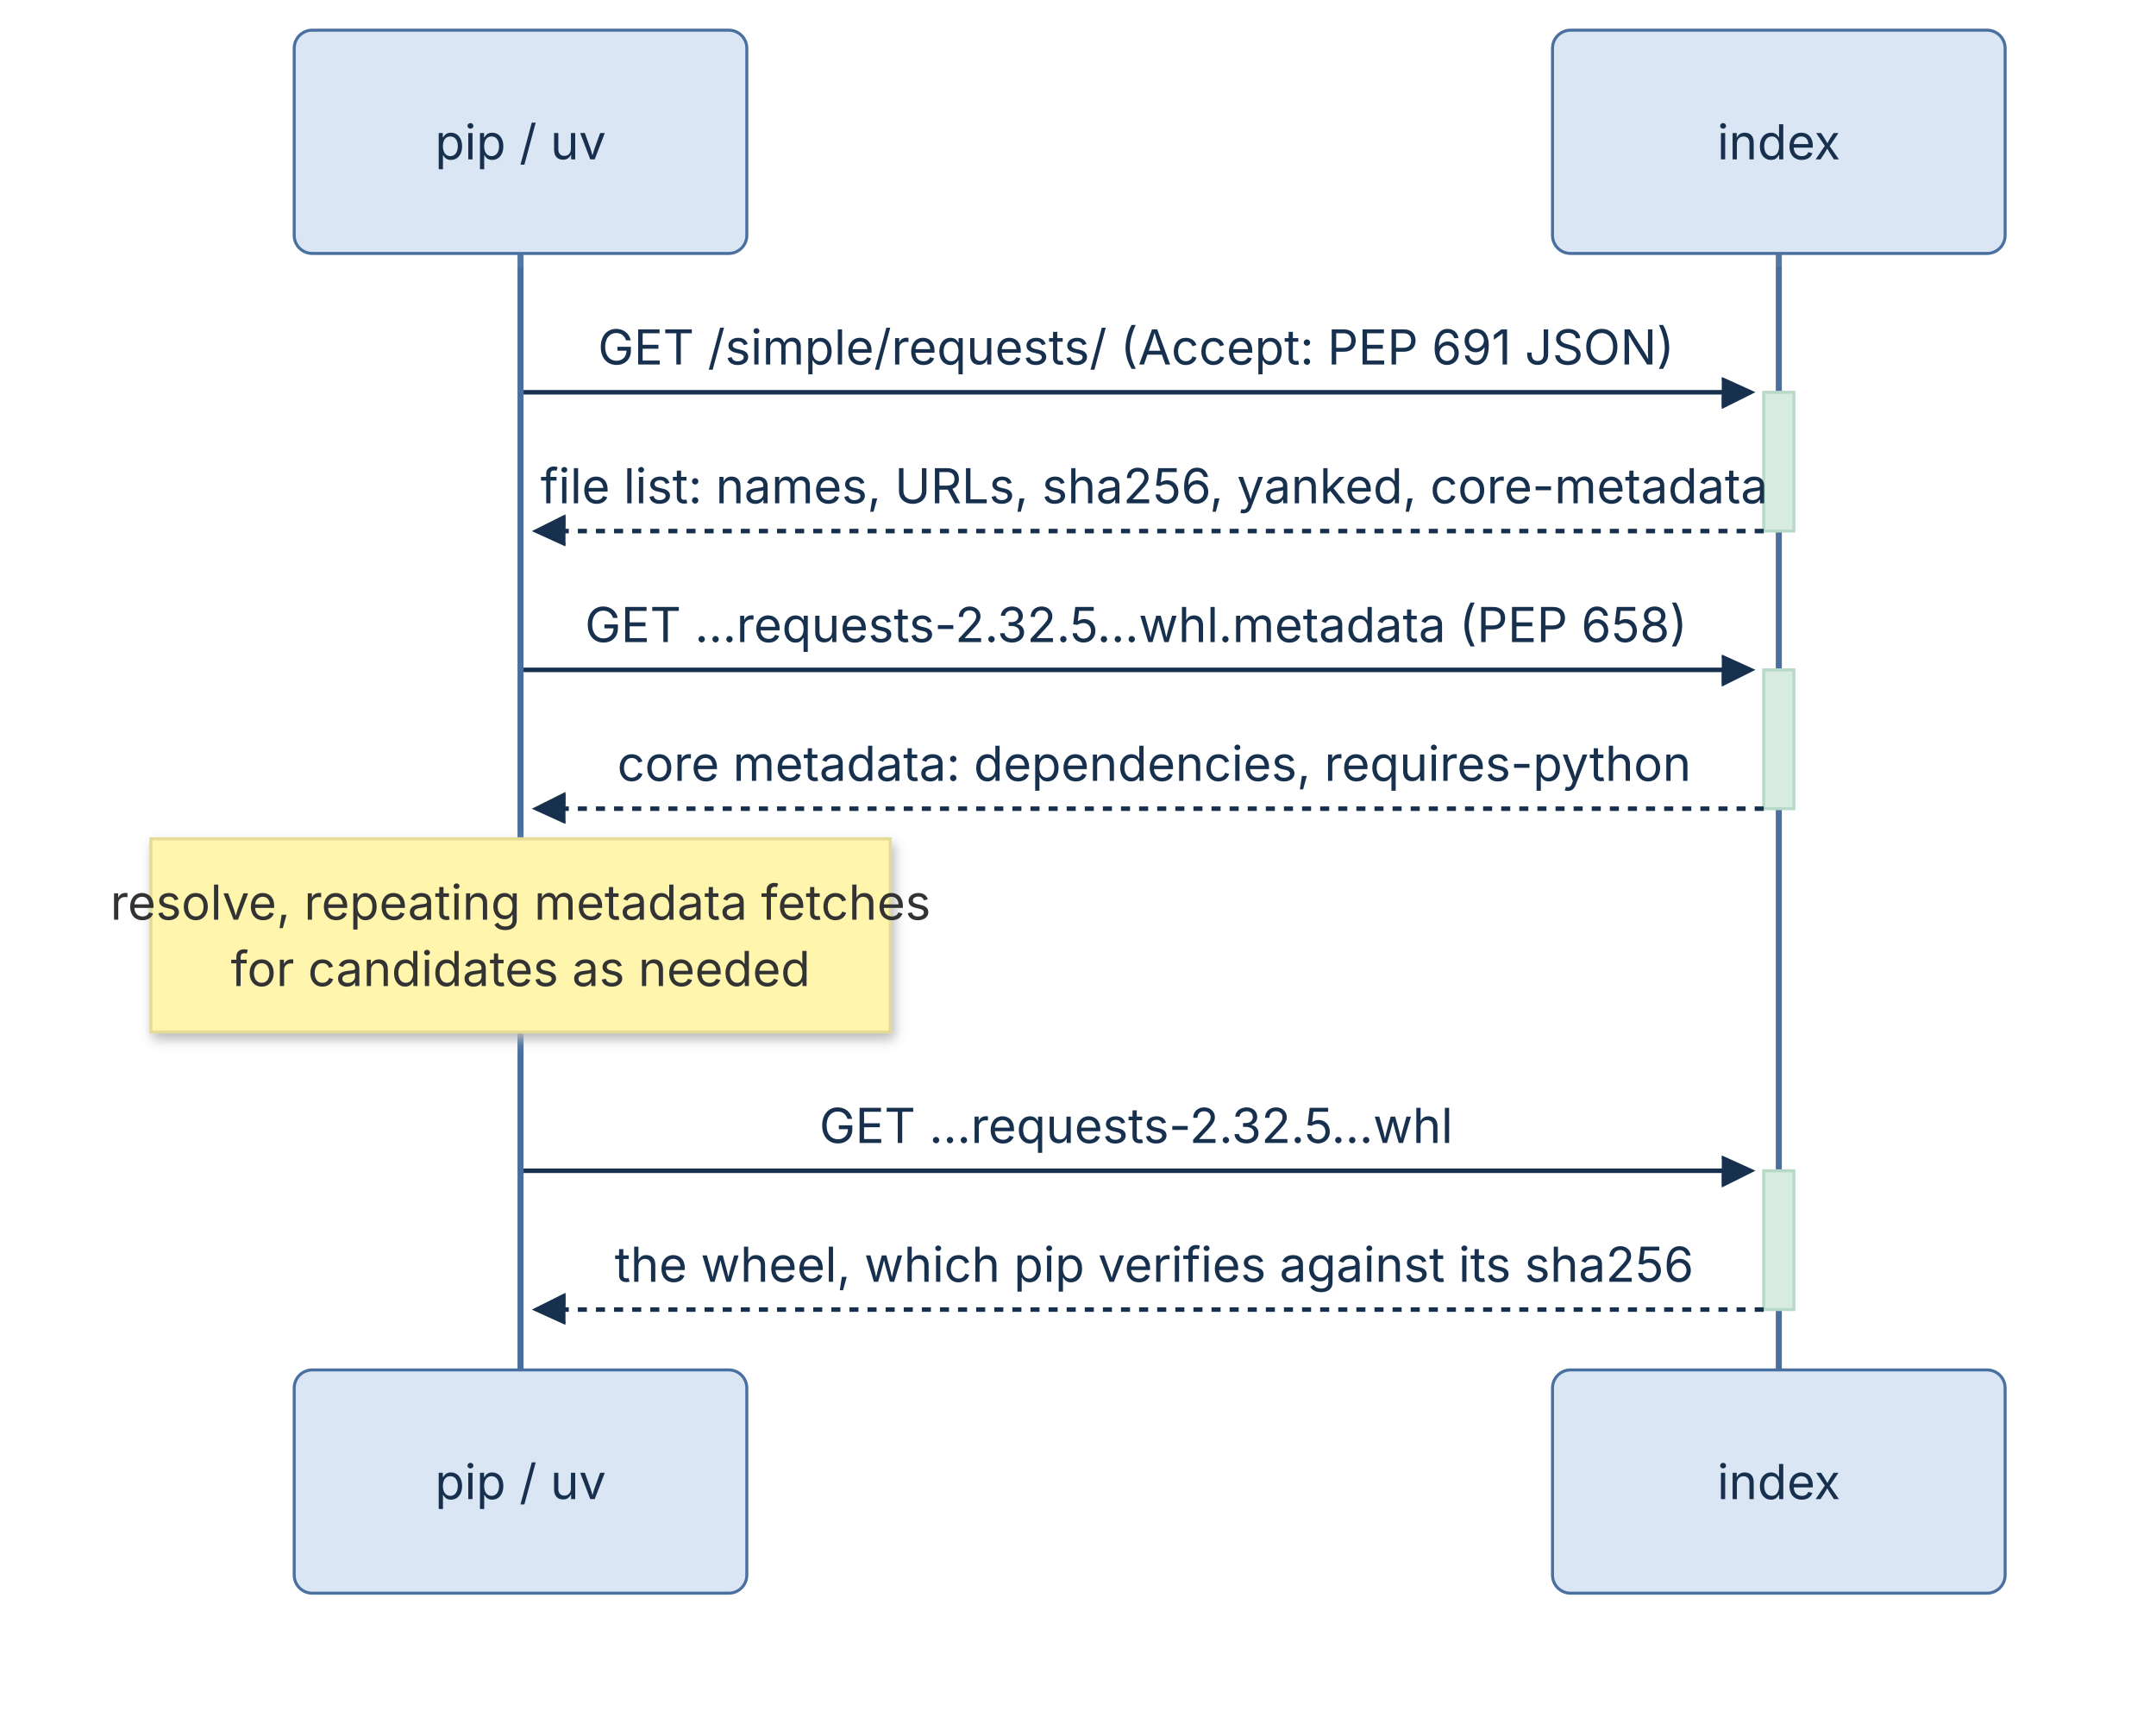
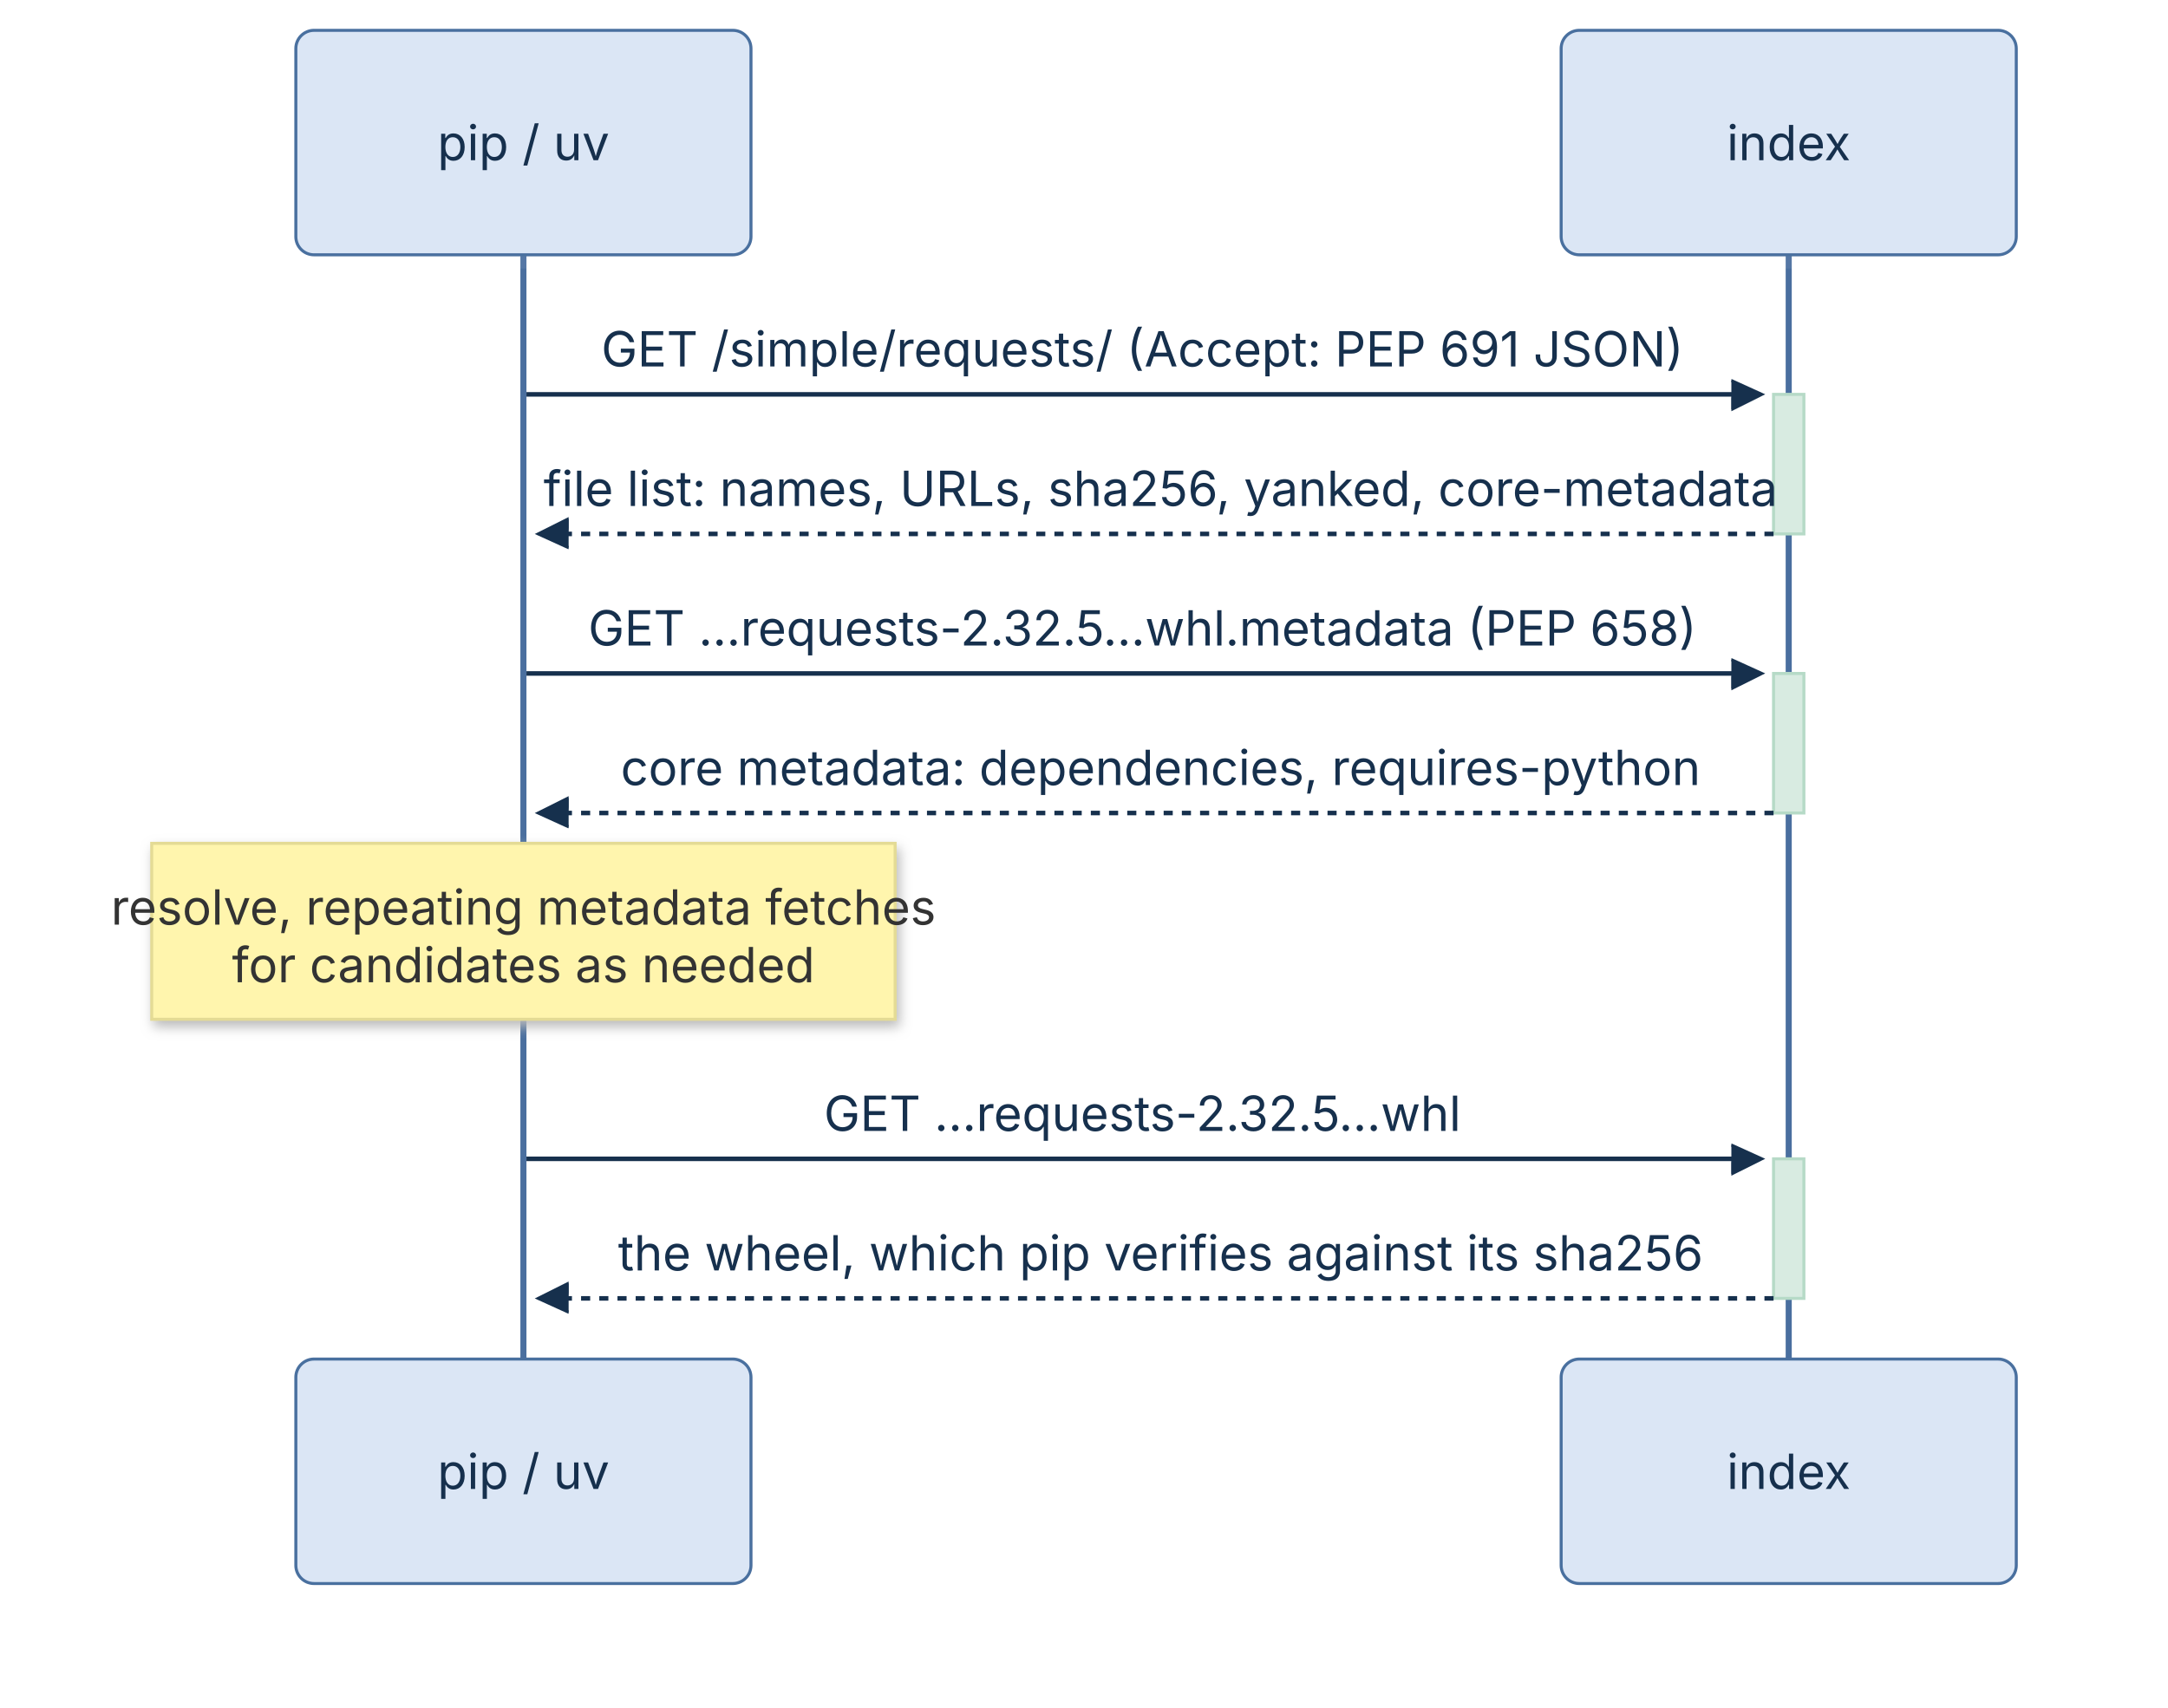
- <svg xmlns="http://www.w3.org/2000/svg" id="peryx-pypi-resolve-light" width="100%" style="max-width: 714.5px; background-color: transparent;" viewBox="-97.5 -10 714.5 569" role="graphics-document document" aria-roledescription="sequence">
+ <svg xmlns="http://www.w3.org/2000/svg" id="peryx-pypi-resolve-light" width="100%" style="max-width: 714.5px; background-color: transparent;" viewBox="-97.5 -10 714.5 563" role="graphics-document document" aria-roledescription="sequence">
  <g>
-     <rect x="417" y="444" fill="#eaeaea" stroke="#666" width="150" height="74" name="I" rx="6" ry="6" class="actor actor-bottom" data-look="neo" filter="url(#peryx-pypi-resolve-light-drop-shadow)" />
-     <text x="492" y="481" dominant-baseline="central" alignment-baseline="central" class="actor actor-box" style="text-anchor: middle; font-size: 16px; font-weight: 400;">
+     <rect x="417" y="438" fill="#eaeaea" stroke="#666" width="150" height="74" name="I" rx="6" ry="6" class="actor actor-bottom" data-look="neo" filter="url(#peryx-pypi-resolve-light-drop-shadow)" />
+     <text x="492" y="475" dominant-baseline="central" alignment-baseline="central" class="actor actor-box" style="text-anchor: middle; font-size: 16px; font-weight: 400;">
      <tspan x="492" dy="0">index</tspan>
    </text>
  </g>
  <g>
-     <rect x="0" y="444" fill="#eaeaea" stroke="#666" width="150" height="74" name="P" rx="6" ry="6" class="actor actor-bottom" data-look="neo" filter="url(#peryx-pypi-resolve-light-drop-shadow)" />
-     <text x="75" y="481" dominant-baseline="central" alignment-baseline="central" class="actor actor-box" style="text-anchor: middle; font-size: 16px; font-weight: 400;">
+     <rect x="0" y="438" fill="#eaeaea" stroke="#666" width="150" height="74" name="P" rx="6" ry="6" class="actor actor-bottom" data-look="neo" filter="url(#peryx-pypi-resolve-light-drop-shadow)" />
+     <text x="75" y="475" dominant-baseline="central" alignment-baseline="central" class="actor actor-box" style="text-anchor: middle; font-size: 16px; font-weight: 400;">
      <tspan x="75" dy="0">pip / uv</tspan>
    </text>
  </g>
  <g>
-     <line id="actor1" x1="492" y1="74" x2="492" y2="444" class="actor-line 200" stroke-width="0.5px" stroke="#999" name="I" data-et="life-line" data-id="I" />
+     <line id="actor1" x1="492" y1="74" x2="492" y2="438" class="actor-line 200" stroke-width="0.5px" stroke="#999" name="I" data-et="life-line" data-id="I" />
    <g id="root-1" data-look="neo" data-et="participant" data-type="participant" data-id="I">
      <rect x="417" y="0" fill="#eaeaea" stroke="#666" width="150" height="74" name="I" rx="6" ry="6" class="actor actor-top" data-look="neo" filter="url(#peryx-pypi-resolve-light-drop-shadow)" />
      <text x="492" y="37" dominant-baseline="central" alignment-baseline="central" class="actor actor-box" style="text-anchor: middle; font-size: 16px; font-weight: 400;">
        <tspan x="492" dy="0">index</tspan>
      </text>
    </g>
  </g>
  <g>
-     <line id="actor0" x1="75" y1="74" x2="75" y2="444" class="actor-line 200" stroke-width="0.5px" stroke="#999" name="P" data-et="life-line" data-id="P" />
+     <line id="actor0" x1="75" y1="74" x2="75" y2="438" class="actor-line 200" stroke-width="0.5px" stroke="#999" name="P" data-et="life-line" data-id="P" />
    <g id="root-0" data-look="neo" data-et="participant" data-type="participant" data-id="P">
      <rect x="0" y="0" fill="#eaeaea" stroke="#666" width="150" height="74" name="P" rx="6" ry="6" class="actor actor-top" data-look="neo" filter="url(#peryx-pypi-resolve-light-drop-shadow)" />
      <text x="75" y="37" dominant-baseline="central" alignment-baseline="central" class="actor actor-box" style="text-anchor: middle; font-size: 16px; font-weight: 400;">
        <tspan x="75" dy="0">pip / uv</tspan>
      </text>
    </g>
  </g>
  <style>#peryx-pypi-resolve-light{font-family:system-ui,-apple-system,sans-serif;font-size:16px;fill:#16304d;}@keyframes edge-animation-frame{from{stroke-dashoffset:0;}}@keyframes dash{to{stroke-dashoffset:0;}}#peryx-pypi-resolve-light .edge-animation-slow{stroke-dasharray:9,5!important;stroke-dashoffset:900;animation:dash 50s linear infinite;stroke-linecap:round;}#peryx-pypi-resolve-light .edge-animation-fast{stroke-dasharray:9,5!important;stroke-dashoffset:900;animation:dash 20s linear infinite;stroke-linecap:round;}#peryx-pypi-resolve-light .error-icon{fill:#f6e2d0;}#peryx-pypi-resolve-light .error-text{fill:#5a3212;stroke:#5a3212;}#peryx-pypi-resolve-light .edge-thickness-normal{stroke-width:1px;}#peryx-pypi-resolve-light .edge-thickness-thick{stroke-width:3.5px;}#peryx-pypi-resolve-light .edge-pattern-solid{stroke-dasharray:0;}#peryx-pypi-resolve-light .edge-thickness-invisible{stroke-width:0;fill:none;}#peryx-pypi-resolve-light .edge-pattern-dashed{stroke-dasharray:3;}#peryx-pypi-resolve-light .edge-pattern-dotted{stroke-dasharray:2;}#peryx-pypi-resolve-light .marker{fill:#6b6f76;stroke:#6b6f76;}#peryx-pypi-resolve-light .marker.cross{stroke:#6b6f76;}#peryx-pypi-resolve-light svg{font-family:system-ui,-apple-system,sans-serif;font-size:16px;}#peryx-pypi-resolve-light p{margin:0;}#peryx-pypi-resolve-light .actor{stroke:#4a6f9f;fill:#dbe6f5;stroke-width:1;}#peryx-pypi-resolve-light rect.actor.outer-path[data-look="neo"]{filter:drop-shadow( 1px 2px 2px rgba(185,185,185,1));}#peryx-pypi-resolve-light rect.note[data-look="neo"]{stroke:hsl(52.683, 60%, 73.922%);fill:#fff5ad;filter:drop-shadow( 1px 2px 2px rgba(185,185,185,1));}#peryx-pypi-resolve-light text.actor&gt;tspan{fill:#16304d;stroke:none;}#peryx-pypi-resolve-light .actor-line{stroke:#4a6f9f;}#peryx-pypi-resolve-light .innerArc{stroke-width:1.5;stroke-dasharray:none;}#peryx-pypi-resolve-light .messageLine0{stroke-width:1.5;stroke-dasharray:none;stroke:#16304d;}#peryx-pypi-resolve-light .messageLine1{stroke-width:1.5;stroke-dasharray:2,2;stroke:#16304d;}#peryx-pypi-resolve-light [id$="-arrowhead"] path{fill:#16304d;stroke:#16304d;}#peryx-pypi-resolve-light .sequenceNumber{fill:#949089;}#peryx-pypi-resolve-light [id$="-sequencenumber"]{fill:#16304d;}#peryx-pypi-resolve-light [id$="-crosshead"] path{fill:#16304d;stroke:#16304d;}#peryx-pypi-resolve-light .messageText{fill:#16304d;stroke:none;}#peryx-pypi-resolve-light .labelBox{stroke:#4a6f9f;fill:#dbe6f5;filter:drop-shadow( 1px 2px 2px rgba(185,185,185,1));}#peryx-pypi-resolve-light .labelText,#peryx-pypi-resolve-light .labelText&gt;tspan{fill:#16304d;stroke:none;}#peryx-pypi-resolve-light .loopText,#peryx-pypi-resolve-light .loopText&gt;tspan{fill:#16304d;stroke:none;}#peryx-pypi-resolve-light .sectionTitle,#peryx-pypi-resolve-light .sectionTitle&gt;tspan{fill:#16304d;stroke:none;}#peryx-pypi-resolve-light .loopLine{stroke-width:2px;stroke-dasharray:2,2;stroke:#4a6f9f;fill:#4a6f9f;}#peryx-pypi-resolve-light .note{stroke:hsl(52.683, 60%, 73.922%);fill:#fff5ad;}#peryx-pypi-resolve-light .noteText,#peryx-pypi-resolve-light .noteText&gt;tspan{fill:#333;stroke:none;}#peryx-pypi-resolve-light .activation0{fill:#d8ebe1;stroke:hsl(148.421, 32.203%, 78.431%);}#peryx-pypi-resolve-light .activation1{fill:#d8ebe1;stroke:hsl(148.421, 32.203%, 78.431%);}#peryx-pypi-resolve-light .activation2{fill:#d8ebe1;stroke:hsl(148.421, 32.203%, 78.431%);}#peryx-pypi-resolve-light .actorPopupMenu{position:absolute;}#peryx-pypi-resolve-light .actorPopupMenuPanel{position:absolute;fill:#dbe6f5;box-shadow:0px 8px 16px 0px rgba(0,0,0,0.2);filter:drop-shadow(3px 5px 2px rgb(0 0 0 / 0.4));}#peryx-pypi-resolve-light .actor-man circle,#peryx-pypi-resolve-light line{fill:#dbe6f5;stroke-width:2px;}#peryx-pypi-resolve-light g rect.rect{filter:drop-shadow( 1px 2px 2px rgba(185,185,185,1));stroke:#4a6f9f;}#peryx-pypi-resolve-light .node .neo-node{stroke:#4a6f9f;}#peryx-pypi-resolve-light [data-look="neo"].node rect,#peryx-pypi-resolve-light [data-look="neo"].cluster rect,#peryx-pypi-resolve-light [data-look="neo"].node polygon{stroke:url(#peryx-pypi-resolve-light-gradient);filter:drop-shadow( 1px 2px 2px rgba(185,185,185,1));}#peryx-pypi-resolve-light [data-look="neo"].swimlane.cluster rect{filter:none;}#peryx-pypi-resolve-light [data-look="neo"].node path{stroke:url(#peryx-pypi-resolve-light-gradient);stroke-width:1px;}#peryx-pypi-resolve-light [data-look="neo"].node .outer-path{filter:drop-shadow( 1px 2px 2px rgba(185,185,185,1));}#peryx-pypi-resolve-light [data-look="neo"].node .neo-line path{stroke:#4a6f9f;filter:none;}#peryx-pypi-resolve-light [data-look="neo"].node circle{stroke:url(#peryx-pypi-resolve-light-gradient);filter:drop-shadow( 1px 2px 2px rgba(185,185,185,1));}#peryx-pypi-resolve-light [data-look="neo"].node circle .state-start{fill:#000000;}#peryx-pypi-resolve-light [data-look="neo"].icon-shape .icon{fill:url(#peryx-pypi-resolve-light-gradient);filter:drop-shadow( 1px 2px 2px rgba(185,185,185,1));}#peryx-pypi-resolve-light [data-look="neo"].icon-shape .icon-neo path{stroke:url(#peryx-pypi-resolve-light-gradient);filter:drop-shadow( 1px 2px 2px rgba(185,185,185,1));}#peryx-pypi-resolve-light .accent&gt;*{fill:rgb(219, 230, 245)!important;stroke:rgb(74, 111, 159)!important;color:rgb(22, 48, 77)!important;}#peryx-pypi-resolve-light .good&gt;*{fill:rgb(216, 235, 225)!important;stroke:rgb(63, 132, 103)!important;color:rgb(20, 64, 47)!important;}#peryx-pypi-resolve-light .warn&gt;*{fill:rgb(246, 226, 208)!important;stroke:rgb(176, 111, 54)!important;color:rgb(90, 50, 18)!important;}#peryx-pypi-resolve-light :root{--mermaid-font-family:"trebuchet ms",verdana,arial,sans-serif;}</style>
  <g />
  <defs>
    <symbol id="peryx-pypi-resolve-light-computer" width="24" height="24">
      <path transform="scale(.5)" d="M2 2v13h20v-13h-20zm18 11h-16v-9h16v9zm-10.228 6l.466-1h3.524l.467 1h-4.457zm14.228 3h-24l2-6h2.104l-1.33 4h18.45l-1.297-4h2.073l2 6zm-5-10h-14v-7h14v7z" />
    </symbol>
  </defs>
  <defs>
    <symbol id="peryx-pypi-resolve-light-database" fill-rule="evenodd" clip-rule="evenodd">
      <path transform="scale(.5)" d="M12.258.001l.256.004.255.005.253.008.251.01.249.012.247.015.246.016.242.019.241.02.239.023.236.024.233.027.231.028.229.031.225.032.223.034.22.036.217.038.214.04.211.041.208.043.205.045.201.046.198.048.194.05.191.051.187.053.183.054.18.056.175.057.172.059.168.06.163.061.16.063.155.064.15.066.074.033.073.033.071.034.07.034.069.035.068.035.067.035.066.035.064.036.064.036.062.036.06.036.06.037.058.037.058.037.055.038.055.038.053.038.052.038.051.039.05.039.048.039.047.039.045.04.044.04.043.04.041.04.04.041.039.041.037.041.036.041.034.041.033.042.032.042.03.042.029.042.027.042.026.043.024.043.023.043.021.043.02.043.018.044.017.043.015.044.013.044.012.044.011.045.009.044.007.045.006.045.004.045.002.045.001.045v17l-.001.045-.002.045-.004.045-.006.045-.007.045-.009.044-.011.045-.012.044-.013.044-.015.044-.017.043-.018.044-.02.043-.021.043-.023.043-.024.043-.026.043-.027.042-.029.042-.03.042-.032.042-.033.042-.034.041-.036.041-.037.041-.039.041-.04.041-.041.04-.043.04-.044.04-.045.04-.047.039-.048.039-.05.039-.051.039-.052.038-.053.038-.055.038-.055.038-.058.037-.058.037-.06.037-.06.036-.062.036-.064.036-.064.036-.066.035-.067.035-.068.035-.069.035-.07.034-.071.034-.073.033-.074.033-.15.066-.155.064-.16.063-.163.061-.168.06-.172.059-.175.057-.18.056-.183.054-.187.053-.191.051-.194.05-.198.048-.201.046-.205.045-.208.043-.211.041-.214.04-.217.038-.22.036-.223.034-.225.032-.229.031-.231.028-.233.027-.236.024-.239.023-.241.02-.242.019-.246.016-.247.015-.249.012-.251.01-.253.008-.255.005-.256.004-.258.001-.258-.001-.256-.004-.255-.005-.253-.008-.251-.01-.249-.012-.247-.015-.245-.016-.243-.019-.241-.02-.238-.023-.236-.024-.234-.027-.231-.028-.228-.031-.226-.032-.223-.034-.22-.036-.217-.038-.214-.04-.211-.041-.208-.043-.204-.045-.201-.046-.198-.048-.195-.05-.19-.051-.187-.053-.184-.054-.179-.056-.176-.057-.172-.059-.167-.06-.164-.061-.159-.063-.155-.064-.151-.066-.074-.033-.072-.033-.072-.034-.07-.034-.069-.035-.068-.035-.067-.035-.066-.035-.064-.036-.063-.036-.062-.036-.061-.036-.06-.037-.058-.037-.057-.037-.056-.038-.055-.038-.053-.038-.052-.038-.051-.039-.049-.039-.049-.039-.046-.039-.046-.04-.044-.04-.043-.04-.041-.04-.04-.041-.039-.041-.037-.041-.036-.041-.034-.041-.033-.042-.032-.042-.03-.042-.029-.042-.027-.042-.026-.043-.024-.043-.023-.043-.021-.043-.02-.043-.018-.044-.017-.043-.015-.044-.013-.044-.012-.044-.011-.045-.009-.044-.007-.045-.006-.045-.004-.045-.002-.045-.001-.045v-17l.001-.045.002-.045.004-.045.006-.045.007-.045.009-.044.011-.045.012-.044.013-.044.015-.044.017-.043.018-.044.02-.043.021-.043.023-.043.024-.043.026-.043.027-.042.029-.042.03-.042.032-.042.033-.042.034-.041.036-.041.037-.041.039-.041.04-.041.041-.04.043-.04.044-.04.046-.04.046-.039.049-.039.049-.039.051-.039.052-.038.053-.038.055-.038.056-.038.057-.037.058-.037.06-.037.061-.036.062-.036.063-.036.064-.036.066-.035.067-.035.068-.035.069-.035.07-.034.072-.034.072-.033.074-.033.151-.066.155-.064.159-.063.164-.061.167-.06.172-.059.176-.057.179-.056.184-.054.187-.053.19-.051.195-.05.198-.048.201-.046.204-.045.208-.043.211-.041.214-.04.217-.038.22-.036.223-.034.226-.032.228-.031.231-.028.234-.027.236-.024.238-.023.241-.02.243-.019.245-.016.247-.015.249-.012.251-.01.253-.008.255-.005.256-.004.258-.001.258.001zm-9.258 20.499v.01l.001.021.003.021.004.022.005.021.006.022.007.022.009.023.01.022.011.023.012.023.013.023.015.023.016.024.017.023.018.024.019.024.021.024.022.025.023.024.024.025.052.049.056.05.061.051.066.051.07.051.075.051.079.052.084.052.088.052.092.052.097.052.102.051.105.052.11.052.114.051.119.051.123.051.127.05.131.05.135.05.139.048.144.049.147.047.152.047.155.047.16.045.163.045.167.043.171.043.176.041.178.041.183.039.187.039.19.037.194.035.197.035.202.033.204.031.209.03.212.029.216.027.219.025.222.024.226.021.23.02.233.018.236.016.24.015.243.012.246.01.249.008.253.005.256.004.259.001.26-.001.257-.004.254-.005.25-.008.247-.011.244-.012.241-.014.237-.016.233-.018.231-.021.226-.021.224-.024.22-.026.216-.027.212-.028.21-.031.205-.031.202-.034.198-.034.194-.036.191-.037.187-.039.183-.04.179-.04.175-.042.172-.043.168-.044.163-.045.16-.046.155-.046.152-.047.148-.048.143-.049.139-.049.136-.05.131-.05.126-.05.123-.051.118-.052.114-.051.11-.052.106-.052.101-.052.096-.052.092-.052.088-.053.083-.051.079-.052.074-.052.07-.051.065-.051.06-.051.056-.05.051-.05.023-.024.023-.025.021-.024.02-.024.019-.024.018-.024.017-.024.015-.023.014-.024.013-.023.012-.023.01-.023.01-.022.008-.022.006-.022.006-.022.004-.022.004-.021.001-.021.001-.021v-4.127l-.077.055-.08.053-.083.054-.085.053-.087.052-.09.052-.093.051-.095.05-.097.05-.1.049-.102.049-.105.048-.106.047-.109.047-.111.046-.114.045-.115.045-.118.044-.12.043-.122.042-.124.042-.126.041-.128.04-.13.04-.132.038-.134.038-.135.037-.138.037-.139.035-.142.035-.143.034-.144.033-.147.032-.148.031-.15.03-.151.03-.153.029-.154.027-.156.027-.158.026-.159.025-.161.024-.162.023-.163.022-.165.021-.166.02-.167.019-.169.018-.169.017-.171.016-.173.015-.173.014-.175.013-.175.012-.177.011-.178.01-.179.008-.179.008-.181.006-.182.005-.182.004-.184.003-.184.002h-.37l-.184-.002-.184-.003-.182-.004-.182-.005-.181-.006-.179-.008-.179-.008-.178-.01-.176-.011-.176-.012-.175-.013-.173-.014-.172-.015-.171-.016-.17-.017-.169-.018-.167-.019-.166-.02-.165-.021-.163-.022-.162-.023-.161-.024-.159-.025-.157-.026-.156-.027-.155-.027-.153-.029-.151-.03-.15-.03-.148-.031-.146-.032-.145-.033-.143-.034-.141-.035-.14-.035-.137-.037-.136-.037-.134-.038-.132-.038-.13-.04-.128-.04-.126-.041-.124-.042-.122-.042-.12-.044-.117-.043-.116-.045-.113-.045-.112-.046-.109-.047-.106-.047-.105-.048-.102-.049-.1-.049-.097-.05-.095-.05-.093-.052-.09-.051-.087-.052-.085-.053-.083-.054-.08-.054-.077-.054v4.127zm0-5.654v.011l.001.021.003.021.004.021.005.022.006.022.007.022.009.022.01.022.011.023.012.023.013.023.015.024.016.023.017.024.018.024.019.024.021.024.022.024.023.025.024.024.052.05.056.05.061.05.066.051.07.051.075.052.079.051.084.052.088.052.092.052.097.052.102.052.105.052.11.051.114.051.119.052.123.05.127.051.131.05.135.049.139.049.144.048.147.048.152.047.155.046.16.045.163.045.167.044.171.042.176.042.178.04.183.04.187.038.19.037.194.036.197.034.202.033.204.032.209.03.212.028.216.027.219.025.222.024.226.022.23.02.233.018.236.016.24.014.243.012.246.01.249.008.253.006.256.003.259.001.26-.001.257-.003.254-.006.25-.008.247-.01.244-.012.241-.015.237-.016.233-.018.231-.02.226-.022.224-.024.22-.025.216-.027.212-.029.21-.03.205-.032.202-.033.198-.035.194-.036.191-.037.187-.039.183-.039.179-.041.175-.042.172-.043.168-.044.163-.045.16-.045.155-.047.152-.047.148-.048.143-.048.139-.05.136-.049.131-.05.126-.051.123-.051.118-.051.114-.052.11-.052.106-.052.101-.052.096-.052.092-.052.088-.052.083-.052.079-.052.074-.051.07-.052.065-.051.06-.05.056-.051.051-.049.023-.025.023-.024.021-.025.02-.024.019-.024.018-.024.017-.024.015-.023.014-.023.013-.024.012-.022.01-.023.01-.023.008-.022.006-.022.006-.022.004-.021.004-.022.001-.021.001-.021v-4.139l-.077.054-.08.054-.083.054-.085.052-.087.053-.09.051-.093.051-.095.051-.097.05-.1.049-.102.049-.105.048-.106.047-.109.047-.111.046-.114.045-.115.044-.118.044-.12.044-.122.042-.124.042-.126.041-.128.04-.13.039-.132.039-.134.038-.135.037-.138.036-.139.036-.142.035-.143.033-.144.033-.147.033-.148.031-.15.03-.151.03-.153.028-.154.028-.156.027-.158.026-.159.025-.161.024-.162.023-.163.022-.165.021-.166.02-.167.019-.169.018-.169.017-.171.016-.173.015-.173.014-.175.013-.175.012-.177.011-.178.009-.179.009-.179.007-.181.007-.182.005-.182.004-.184.003-.184.002h-.37l-.184-.002-.184-.003-.182-.004-.182-.005-.181-.007-.179-.007-.179-.009-.178-.009-.176-.011-.176-.012-.175-.013-.173-.014-.172-.015-.171-.016-.17-.017-.169-.018-.167-.019-.166-.02-.165-.021-.163-.022-.162-.023-.161-.024-.159-.025-.157-.026-.156-.027-.155-.028-.153-.028-.151-.03-.15-.03-.148-.031-.146-.033-.145-.033-.143-.033-.141-.035-.14-.036-.137-.036-.136-.037-.134-.038-.132-.039-.13-.039-.128-.04-.126-.041-.124-.042-.122-.043-.12-.043-.117-.044-.116-.044-.113-.046-.112-.046-.109-.046-.106-.047-.105-.048-.102-.049-.1-.049-.097-.05-.095-.051-.093-.051-.09-.051-.087-.053-.085-.052-.083-.054-.08-.054-.077-.054v4.139zm0-5.666v.011l.001.02.003.022.004.021.005.022.006.021.007.022.009.023.01.022.011.023.012.023.013.023.015.023.016.024.017.024.018.023.019.024.021.025.022.024.023.024.024.025.052.05.056.05.061.05.066.051.07.051.075.052.079.051.084.052.088.052.092.052.097.052.102.052.105.051.11.052.114.051.119.051.123.051.127.05.131.05.135.05.139.049.144.048.147.048.152.047.155.046.16.045.163.045.167.043.171.043.176.042.178.04.183.04.187.038.19.037.194.036.197.034.202.033.204.032.209.03.212.028.216.027.219.025.222.024.226.021.23.02.233.018.236.017.24.014.243.012.246.01.249.008.253.006.256.003.259.001.26-.001.257-.003.254-.006.25-.008.247-.01.244-.013.241-.014.237-.016.233-.018.231-.02.226-.022.224-.024.22-.025.216-.027.212-.029.21-.03.205-.032.202-.033.198-.035.194-.036.191-.037.187-.039.183-.039.179-.041.175-.042.172-.043.168-.044.163-.045.16-.045.155-.047.152-.047.148-.048.143-.049.139-.049.136-.049.131-.051.126-.05.123-.051.118-.052.114-.051.11-.052.106-.052.101-.052.096-.052.092-.052.088-.052.083-.052.079-.052.074-.052.07-.051.065-.051.06-.051.056-.05.051-.049.023-.025.023-.025.021-.024.02-.024.019-.024.018-.024.017-.024.015-.023.014-.024.013-.023.012-.023.01-.022.01-.023.008-.022.006-.022.006-.022.004-.022.004-.021.001-.021.001-.021v-4.153l-.077.054-.08.054-.083.053-.085.053-.087.053-.09.051-.093.051-.095.051-.097.05-.1.049-.102.048-.105.048-.106.048-.109.046-.111.046-.114.046-.115.044-.118.044-.12.043-.122.043-.124.042-.126.041-.128.04-.13.039-.132.039-.134.038-.135.037-.138.036-.139.036-.142.034-.143.034-.144.033-.147.032-.148.032-.15.03-.151.03-.153.028-.154.028-.156.027-.158.026-.159.024-.161.024-.162.023-.163.023-.165.021-.166.02-.167.019-.169.018-.169.017-.171.016-.173.015-.173.014-.175.013-.175.012-.177.01-.178.01-.179.009-.179.007-.181.006-.182.006-.182.004-.184.003-.184.001-.185.001-.185-.001-.184-.001-.184-.003-.182-.004-.182-.006-.181-.006-.179-.007-.179-.009-.178-.01-.176-.01-.176-.012-.175-.013-.173-.014-.172-.015-.171-.016-.17-.017-.169-.018-.167-.019-.166-.02-.165-.021-.163-.023-.162-.023-.161-.024-.159-.024-.157-.026-.156-.027-.155-.028-.153-.028-.151-.03-.15-.03-.148-.032-.146-.032-.145-.033-.143-.034-.141-.034-.14-.036-.137-.036-.136-.037-.134-.038-.132-.039-.13-.039-.128-.041-.126-.041-.124-.041-.122-.043-.12-.043-.117-.044-.116-.044-.113-.046-.112-.046-.109-.046-.106-.048-.105-.048-.102-.048-.1-.05-.097-.049-.095-.051-.093-.051-.09-.052-.087-.052-.085-.053-.083-.053-.08-.054-.077-.054v4.153zm8.74-8.179l-.257.004-.254.005-.25.008-.247.011-.244.012-.241.014-.237.016-.233.018-.231.021-.226.022-.224.023-.22.026-.216.027-.212.028-.21.031-.205.032-.202.033-.198.034-.194.036-.191.038-.187.038-.183.04-.179.041-.175.042-.172.043-.168.043-.163.045-.16.046-.155.046-.152.048-.148.048-.143.048-.139.049-.136.05-.131.05-.126.051-.123.051-.118.051-.114.052-.11.052-.106.052-.101.052-.096.052-.092.052-.088.052-.083.052-.079.052-.074.051-.07.052-.065.051-.06.05-.056.05-.051.05-.023.025-.023.024-.021.024-.02.025-.019.024-.018.024-.017.023-.015.024-.014.023-.013.023-.012.023-.01.023-.01.022-.008.022-.006.023-.006.021-.004.022-.004.021-.001.021-.001.021.001.021.001.021.004.021.004.022.006.021.006.023.008.022.01.022.01.023.012.023.013.023.014.023.015.024.017.023.018.024.019.024.02.025.021.024.023.024.023.025.051.05.056.05.06.05.065.051.07.052.074.051.079.052.083.052.088.052.092.052.096.052.101.052.106.052.11.052.114.052.118.051.123.051.126.051.131.05.136.05.139.049.143.048.148.048.152.048.155.046.16.046.163.045.168.043.172.043.175.042.179.041.183.04.187.038.191.038.194.036.198.034.202.033.205.032.21.031.212.028.216.027.22.026.224.023.226.022.231.021.233.018.237.016.241.014.244.012.247.011.25.008.254.005.257.004.26.001.26-.001.257-.004.254-.005.25-.008.247-.011.244-.012.241-.014.237-.016.233-.018.231-.021.226-.022.224-.023.22-.026.216-.027.212-.028.21-.031.205-.032.202-.033.198-.034.194-.036.191-.038.187-.038.183-.04.179-.041.175-.042.172-.043.168-.043.163-.045.16-.046.155-.046.152-.048.148-.048.143-.048.139-.049.136-.05.131-.05.126-.051.123-.051.118-.051.114-.052.11-.052.106-.052.101-.052.096-.052.092-.052.088-.052.083-.052.079-.052.074-.051.07-.052.065-.051.06-.05.056-.05.051-.05.023-.025.023-.024.021-.024.02-.025.019-.024.018-.024.017-.023.015-.024.014-.023.013-.023.012-.023.01-.023.01-.022.008-.022.006-.023.006-.021.004-.022.004-.021.001-.021.001-.021-.001-.021-.001-.021-.004-.021-.004-.022-.006-.021-.006-.023-.008-.022-.01-.022-.01-.023-.012-.023-.013-.023-.014-.023-.015-.024-.017-.023-.018-.024-.019-.024-.02-.025-.021-.024-.023-.024-.023-.025-.051-.05-.056-.05-.06-.05-.065-.051-.07-.052-.074-.051-.079-.052-.083-.052-.088-.052-.092-.052-.096-.052-.101-.052-.106-.052-.11-.052-.114-.052-.118-.051-.123-.051-.126-.051-.131-.05-.136-.05-.139-.049-.143-.048-.148-.048-.152-.048-.155-.046-.16-.046-.163-.045-.168-.043-.172-.043-.175-.042-.179-.041-.183-.04-.187-.038-.191-.038-.194-.036-.198-.034-.202-.033-.205-.032-.21-.031-.212-.028-.216-.027-.22-.026-.224-.023-.226-.022-.231-.021-.233-.018-.237-.016-.241-.014-.244-.012-.247-.011-.25-.008-.254-.005-.257-.004-.26-.001-.26.001z" />
    </symbol>
  </defs>
  <defs>
    <symbol id="peryx-pypi-resolve-light-clock" width="24" height="24">
      <path transform="scale(.5)" d="M12 2c5.514 0 10 4.486 10 10s-4.486 10-10 10-10-4.486-10-10 4.486-10 10-10zm0-2c-6.627 0-12 5.373-12 12s5.373 12 12 12 12-5.373 12-12-5.373-12-12-12zm5.848 12.459c.202.038.202.333.001.372-1.907.361-6.045 1.111-6.547 1.111-.719 0-1.301-.582-1.301-1.301 0-.512.77-5.447 1.125-7.445.034-.192.312-.181.343.014l.985 6.238 5.394 1.011z" />
    </symbol>
  </defs>
  <defs>
    <marker id="peryx-pypi-resolve-light-arrowhead" refX="7.9" refY="5" markerUnits="userSpaceOnUse" markerWidth="12" markerHeight="12" orient="auto-start-reverse">
      <path d="M -1 0 L 10 5 L 0 10 z" />
    </marker>
  </defs>
  <defs>
    <marker id="peryx-pypi-resolve-light-crosshead" markerWidth="15" markerHeight="8" orient="auto" refX="4" refY="4.5">
      <path fill="none" stroke="#000000" stroke-width="1pt" d="M 1,2 L 6,7 M 6,2 L 1,7" style="stroke-dasharray: 0, 0;" />
    </marker>
  </defs>
  <defs>
    <marker id="peryx-pypi-resolve-light-filled-head" refX="15.5" refY="7" markerWidth="20" markerHeight="28" orient="auto">
      <path d="M 18,7 L9,13 L14,7 L9,1 Z" />
    </marker>
  </defs>
  <defs>
    <marker id="peryx-pypi-resolve-light-sequencenumber" refX="15" refY="15" markerWidth="60" markerHeight="40" orient="auto">
      <circle cx="15" cy="15" r="6" />
    </marker>
  </defs>
  <defs>
    <marker id="peryx-pypi-resolve-light-solidTopArrowHead" refX="7.9" refY="7.25" markerUnits="userSpaceOnUse" markerWidth="12" markerHeight="12" orient="auto-start-reverse">
      <path d="M 0 0 L 10 8 L 0 8 z" />
    </marker>
  </defs>
  <defs>
    <marker id="peryx-pypi-resolve-light-solidBottomArrowHead" refX="7.9" refY="0.75" markerUnits="userSpaceOnUse" markerWidth="12" markerHeight="12" orient="auto-start-reverse">
      <path d="M 0 0 L 10 0 L 0 8 z" />
    </marker>
  </defs>
  <defs>
    <marker id="peryx-pypi-resolve-light-stickTopArrowHead" refX="7.5" refY="7" markerUnits="userSpaceOnUse" markerWidth="12" markerHeight="12" orient="auto-start-reverse">
      <path d="M 0 0 L 7 7" stroke="black" stroke-width="1.5" fill="none" />
    </marker>
  </defs>
  <defs>
    <marker id="peryx-pypi-resolve-light-stickBottomArrowHead" refX="7.5" refY="0" markerUnits="userSpaceOnUse" markerWidth="12" markerHeight="12" orient="auto-start-reverse">
      <path d="M 0 7 L 7 0" stroke="black" stroke-width="1.5" fill="none" />
    </marker>
  </defs>
  <defs>
    <filter id="peryx-pypi-resolve-light-drop-shadow" height="130%" width="130%">
      <feDropShadow dx="4" dy="4" stdDeviation="0" flood-opacity="0.06" flood-color="#FFFFFF" />
    </filter>
  </defs>
  <g>
    <rect x="487" y="120" fill="#EDF2AE" stroke="#666" width="10" height="46" class="activation0" data-look="neo" />
  </g>
  <g>
    <rect x="487" y="212" fill="#EDF2AE" stroke="#666" width="10" height="46" class="activation0" data-look="neo" />
  </g>
  <g data-et="note" data-id="i8">
-     <rect x="-47.5" y="268" fill="#EDF2AE" stroke="#666" width="245" height="64" class="note" data-look="neo" />
+     <rect x="-47.5" y="268" fill="#EDF2AE" stroke="#666" width="245" height="58" class="note" data-look="neo" />
    <text x="75" y="273" text-anchor="middle" dominant-baseline="middle" alignment-baseline="middle" class="noteText" dy="1em" style="font-size: 16px; font-weight: 400;">
      <tspan x="75">resolve, repeating metadata fetches</tspan>
    </text>
-     <text x="75" y="295" text-anchor="middle" dominant-baseline="middle" alignment-baseline="middle" class="noteText" dy="1em" style="font-size: 16px; font-weight: 400;">
+     <text x="75" y="292" text-anchor="middle" dominant-baseline="middle" alignment-baseline="middle" class="noteText" dy="1em" style="font-size: 16px; font-weight: 400;">
      <tspan x="75">for candidates as needed</tspan>
    </text>
  </g>
  <g>
-     <rect x="487" y="378" fill="#EDF2AE" stroke="#666" width="10" height="46" class="activation0" data-look="neo" />
+     <rect x="487" y="372" fill="#EDF2AE" stroke="#666" width="10" height="46" class="activation0" data-look="neo" />
  </g>
  <text x="279" y="89" text-anchor="middle" dominant-baseline="middle" alignment-baseline="middle" class="messageText" dy="1em" style="font-size: 16px; font-weight: 400;">GET /simple/requests/ (Accept: PEP 691 JSON)</text>
  <line x1="76" y1="120" x2="481" y2="120" class="messageLine0" data-et="message" data-id="i0" data-from="P" data-to="I" stroke-width="2" stroke="none" marker-end="url(#peryx-pypi-resolve-light-arrowhead)" style="fill: none;" />
  <text x="285" y="135" text-anchor="middle" dominant-baseline="middle" alignment-baseline="middle" class="messageText" dy="1em" style="font-size: 16px; font-weight: 400;">file list: names, URLs, sha256, yanked, core-metadata</text>
  <line x1="487" y1="166" x2="82" y2="166" class="messageLine1" data-et="message" data-id="i2" data-from="I" data-to="P" stroke-width="2" stroke="none" marker-end="url(#peryx-pypi-resolve-light-arrowhead)" style="stroke-dasharray: 3, 3; fill: none;" />
  <text x="279" y="181" text-anchor="middle" dominant-baseline="middle" alignment-baseline="middle" class="messageText" dy="1em" style="font-size: 16px; font-weight: 400;">GET …requests-2.32.5…whl.metadata (PEP 658)</text>
  <line x1="76" y1="212" x2="481" y2="212" class="messageLine0" data-et="message" data-id="i4" data-from="P" data-to="I" stroke-width="2" stroke="none" marker-end="url(#peryx-pypi-resolve-light-arrowhead)" style="fill: none;" />
  <text x="285" y="227" text-anchor="middle" dominant-baseline="middle" alignment-baseline="middle" class="messageText" dy="1em" style="font-size: 16px; font-weight: 400;">core metadata: dependencies, requires-python</text>
  <line x1="487" y1="258" x2="82" y2="258" class="messageLine1" data-et="message" data-id="i6" data-from="I" data-to="P" stroke-width="2" stroke="none" marker-end="url(#peryx-pypi-resolve-light-arrowhead)" style="stroke-dasharray: 3, 3; fill: none;" />
-   <text x="279" y="347" text-anchor="middle" dominant-baseline="middle" alignment-baseline="middle" class="messageText" dy="1em" style="font-size: 16px; font-weight: 400;">GET …requests-2.32.5…whl</text>
-   <line x1="76" y1="378" x2="481" y2="378" class="messageLine0" data-et="message" data-id="i9" data-from="P" data-to="I" stroke-width="2" stroke="none" marker-end="url(#peryx-pypi-resolve-light-arrowhead)" style="fill: none;" />
-   <text x="285" y="393" text-anchor="middle" dominant-baseline="middle" alignment-baseline="middle" class="messageText" dy="1em" style="font-size: 16px; font-weight: 400;">the wheel, which pip verifies against its sha256</text>
-   <line x1="487" y1="424" x2="82" y2="424" class="messageLine1" data-et="message" data-id="i11" data-from="I" data-to="P" stroke-width="2" stroke="none" marker-end="url(#peryx-pypi-resolve-light-arrowhead)" style="stroke-dasharray: 3, 3; fill: none;" />
+   <text x="279" y="341" text-anchor="middle" dominant-baseline="middle" alignment-baseline="middle" class="messageText" dy="1em" style="font-size: 16px; font-weight: 400;">GET …requests-2.32.5…whl</text>
+   <line x1="76" y1="372" x2="481" y2="372" class="messageLine0" data-et="message" data-id="i9" data-from="P" data-to="I" stroke-width="2" stroke="none" marker-end="url(#peryx-pypi-resolve-light-arrowhead)" style="fill: none;" />
+   <text x="285" y="387" text-anchor="middle" dominant-baseline="middle" alignment-baseline="middle" class="messageText" dy="1em" style="font-size: 16px; font-weight: 400;">the wheel, which pip verifies against its sha256</text>
+   <line x1="487" y1="418" x2="82" y2="418" class="messageLine1" data-et="message" data-id="i11" data-from="I" data-to="P" stroke-width="2" stroke="none" marker-end="url(#peryx-pypi-resolve-light-arrowhead)" style="stroke-dasharray: 3, 3; fill: none;" />
</svg>
